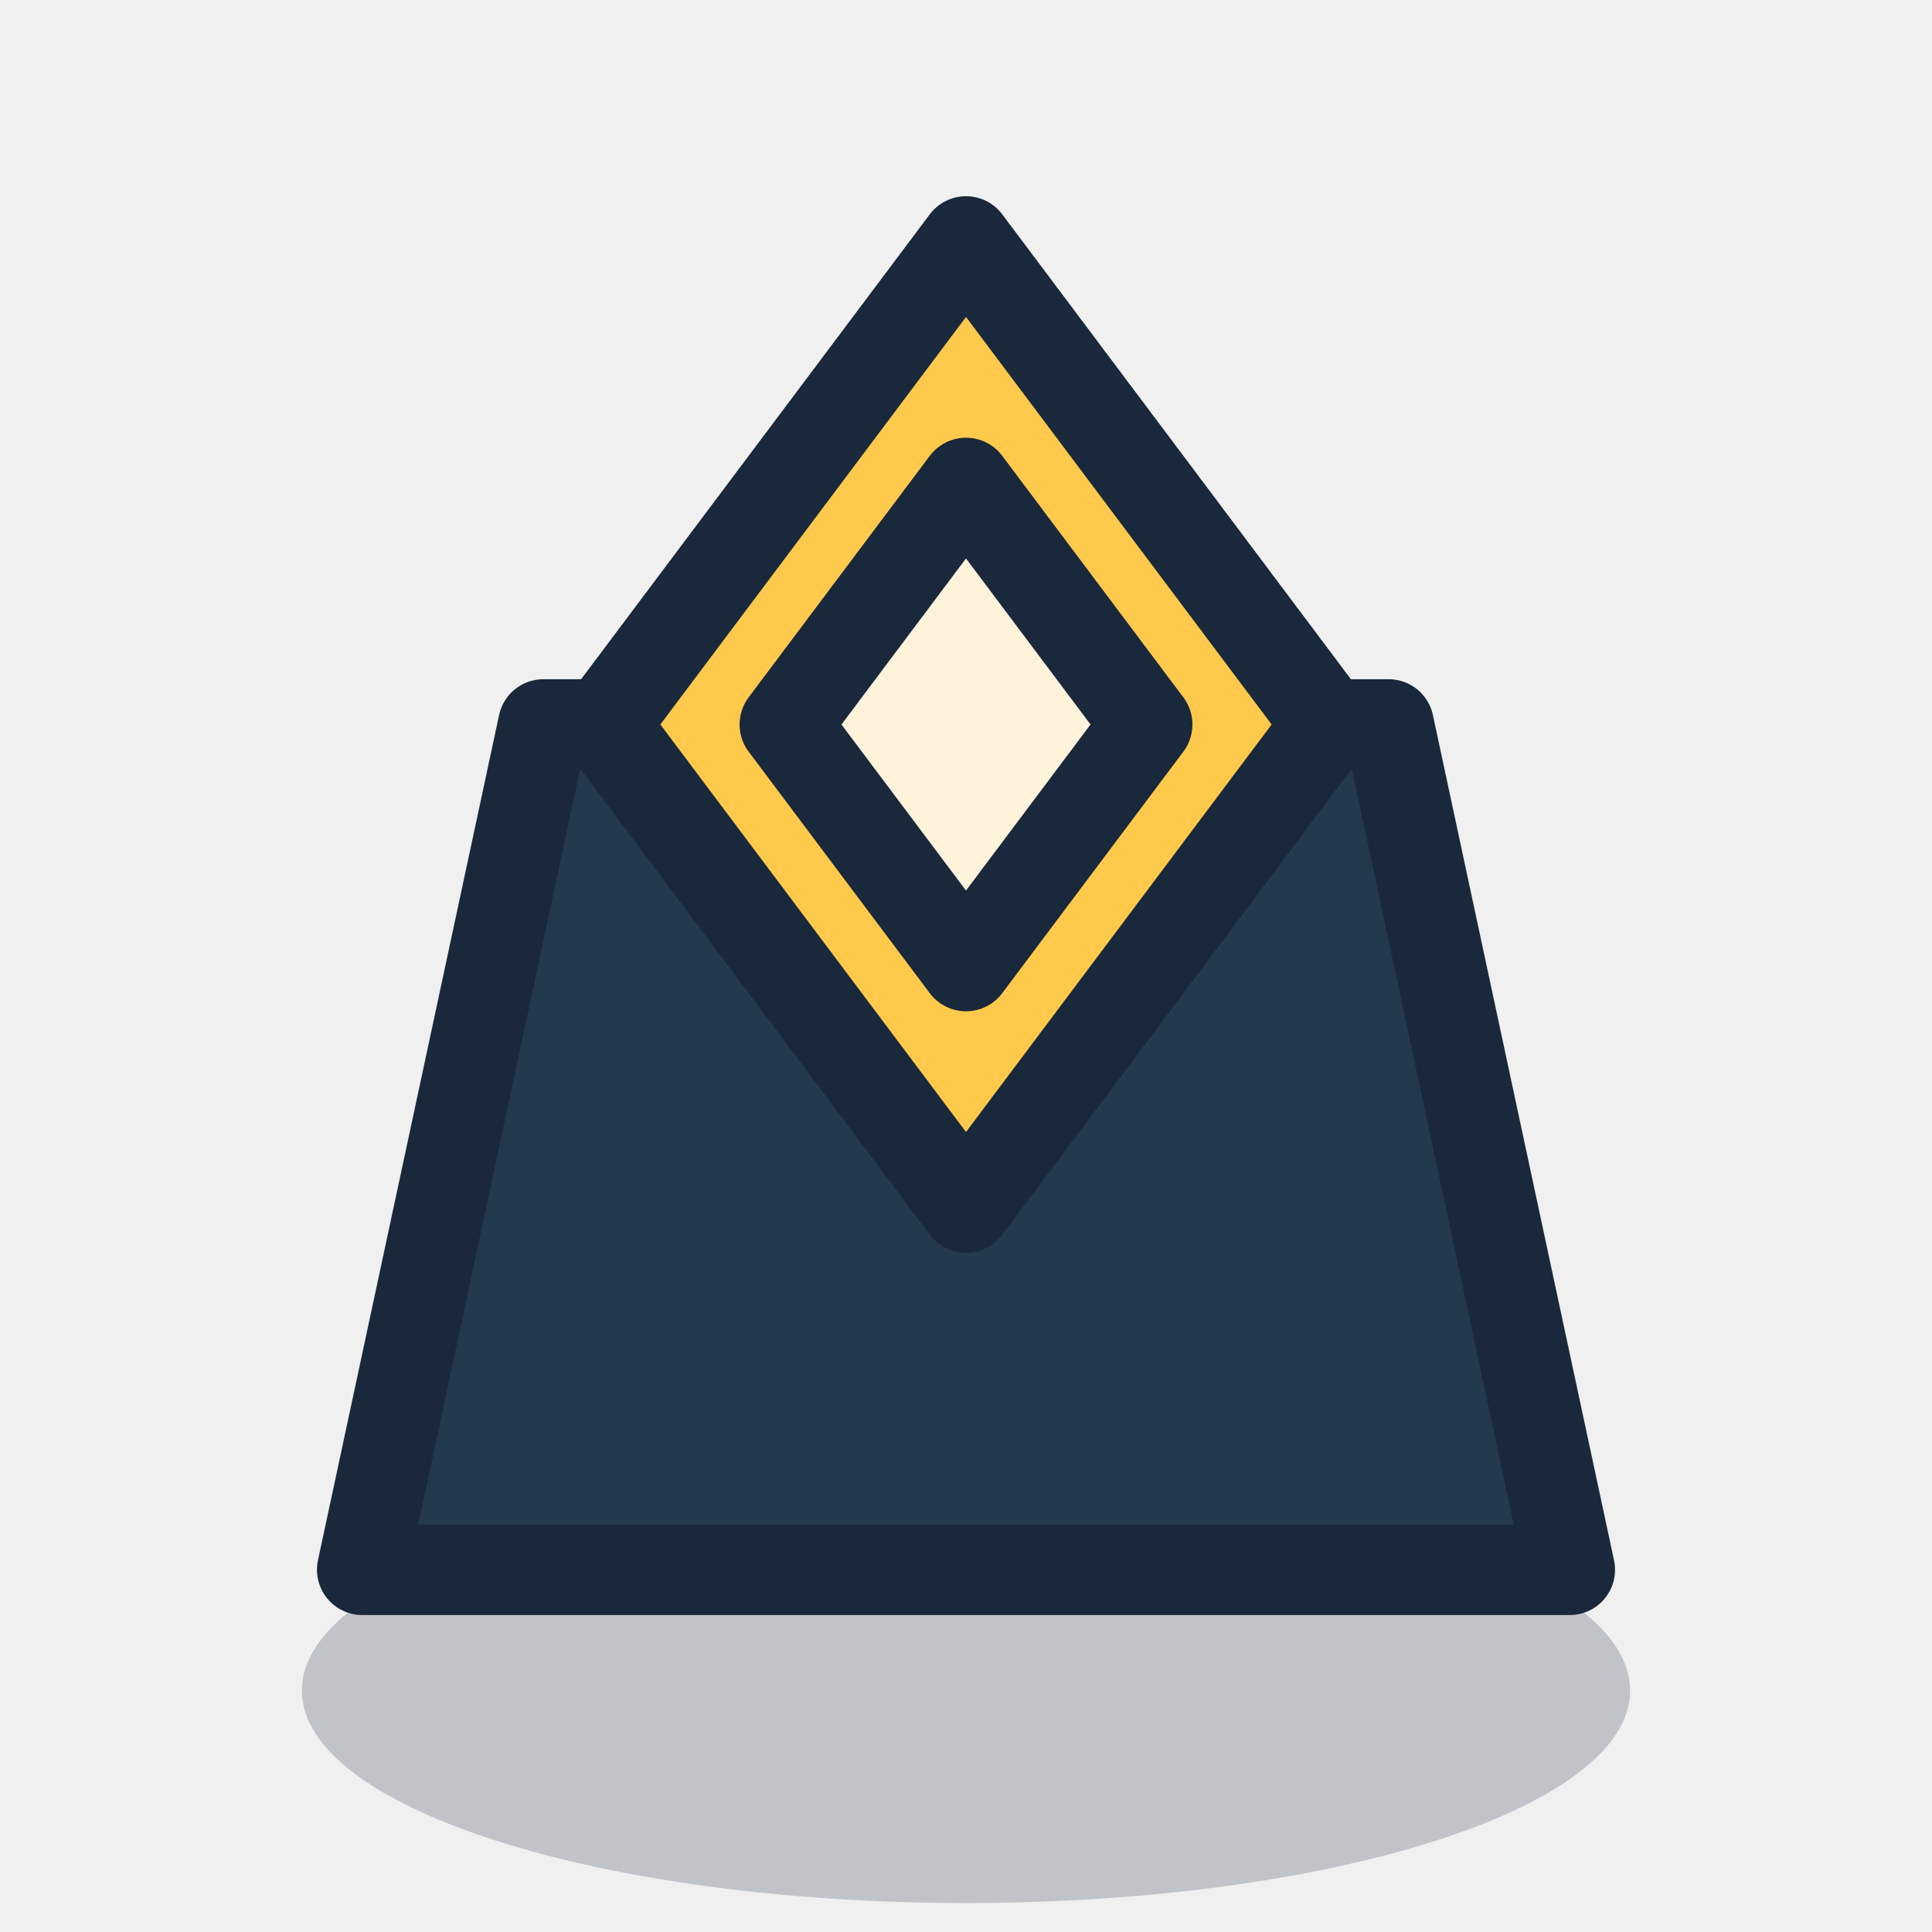
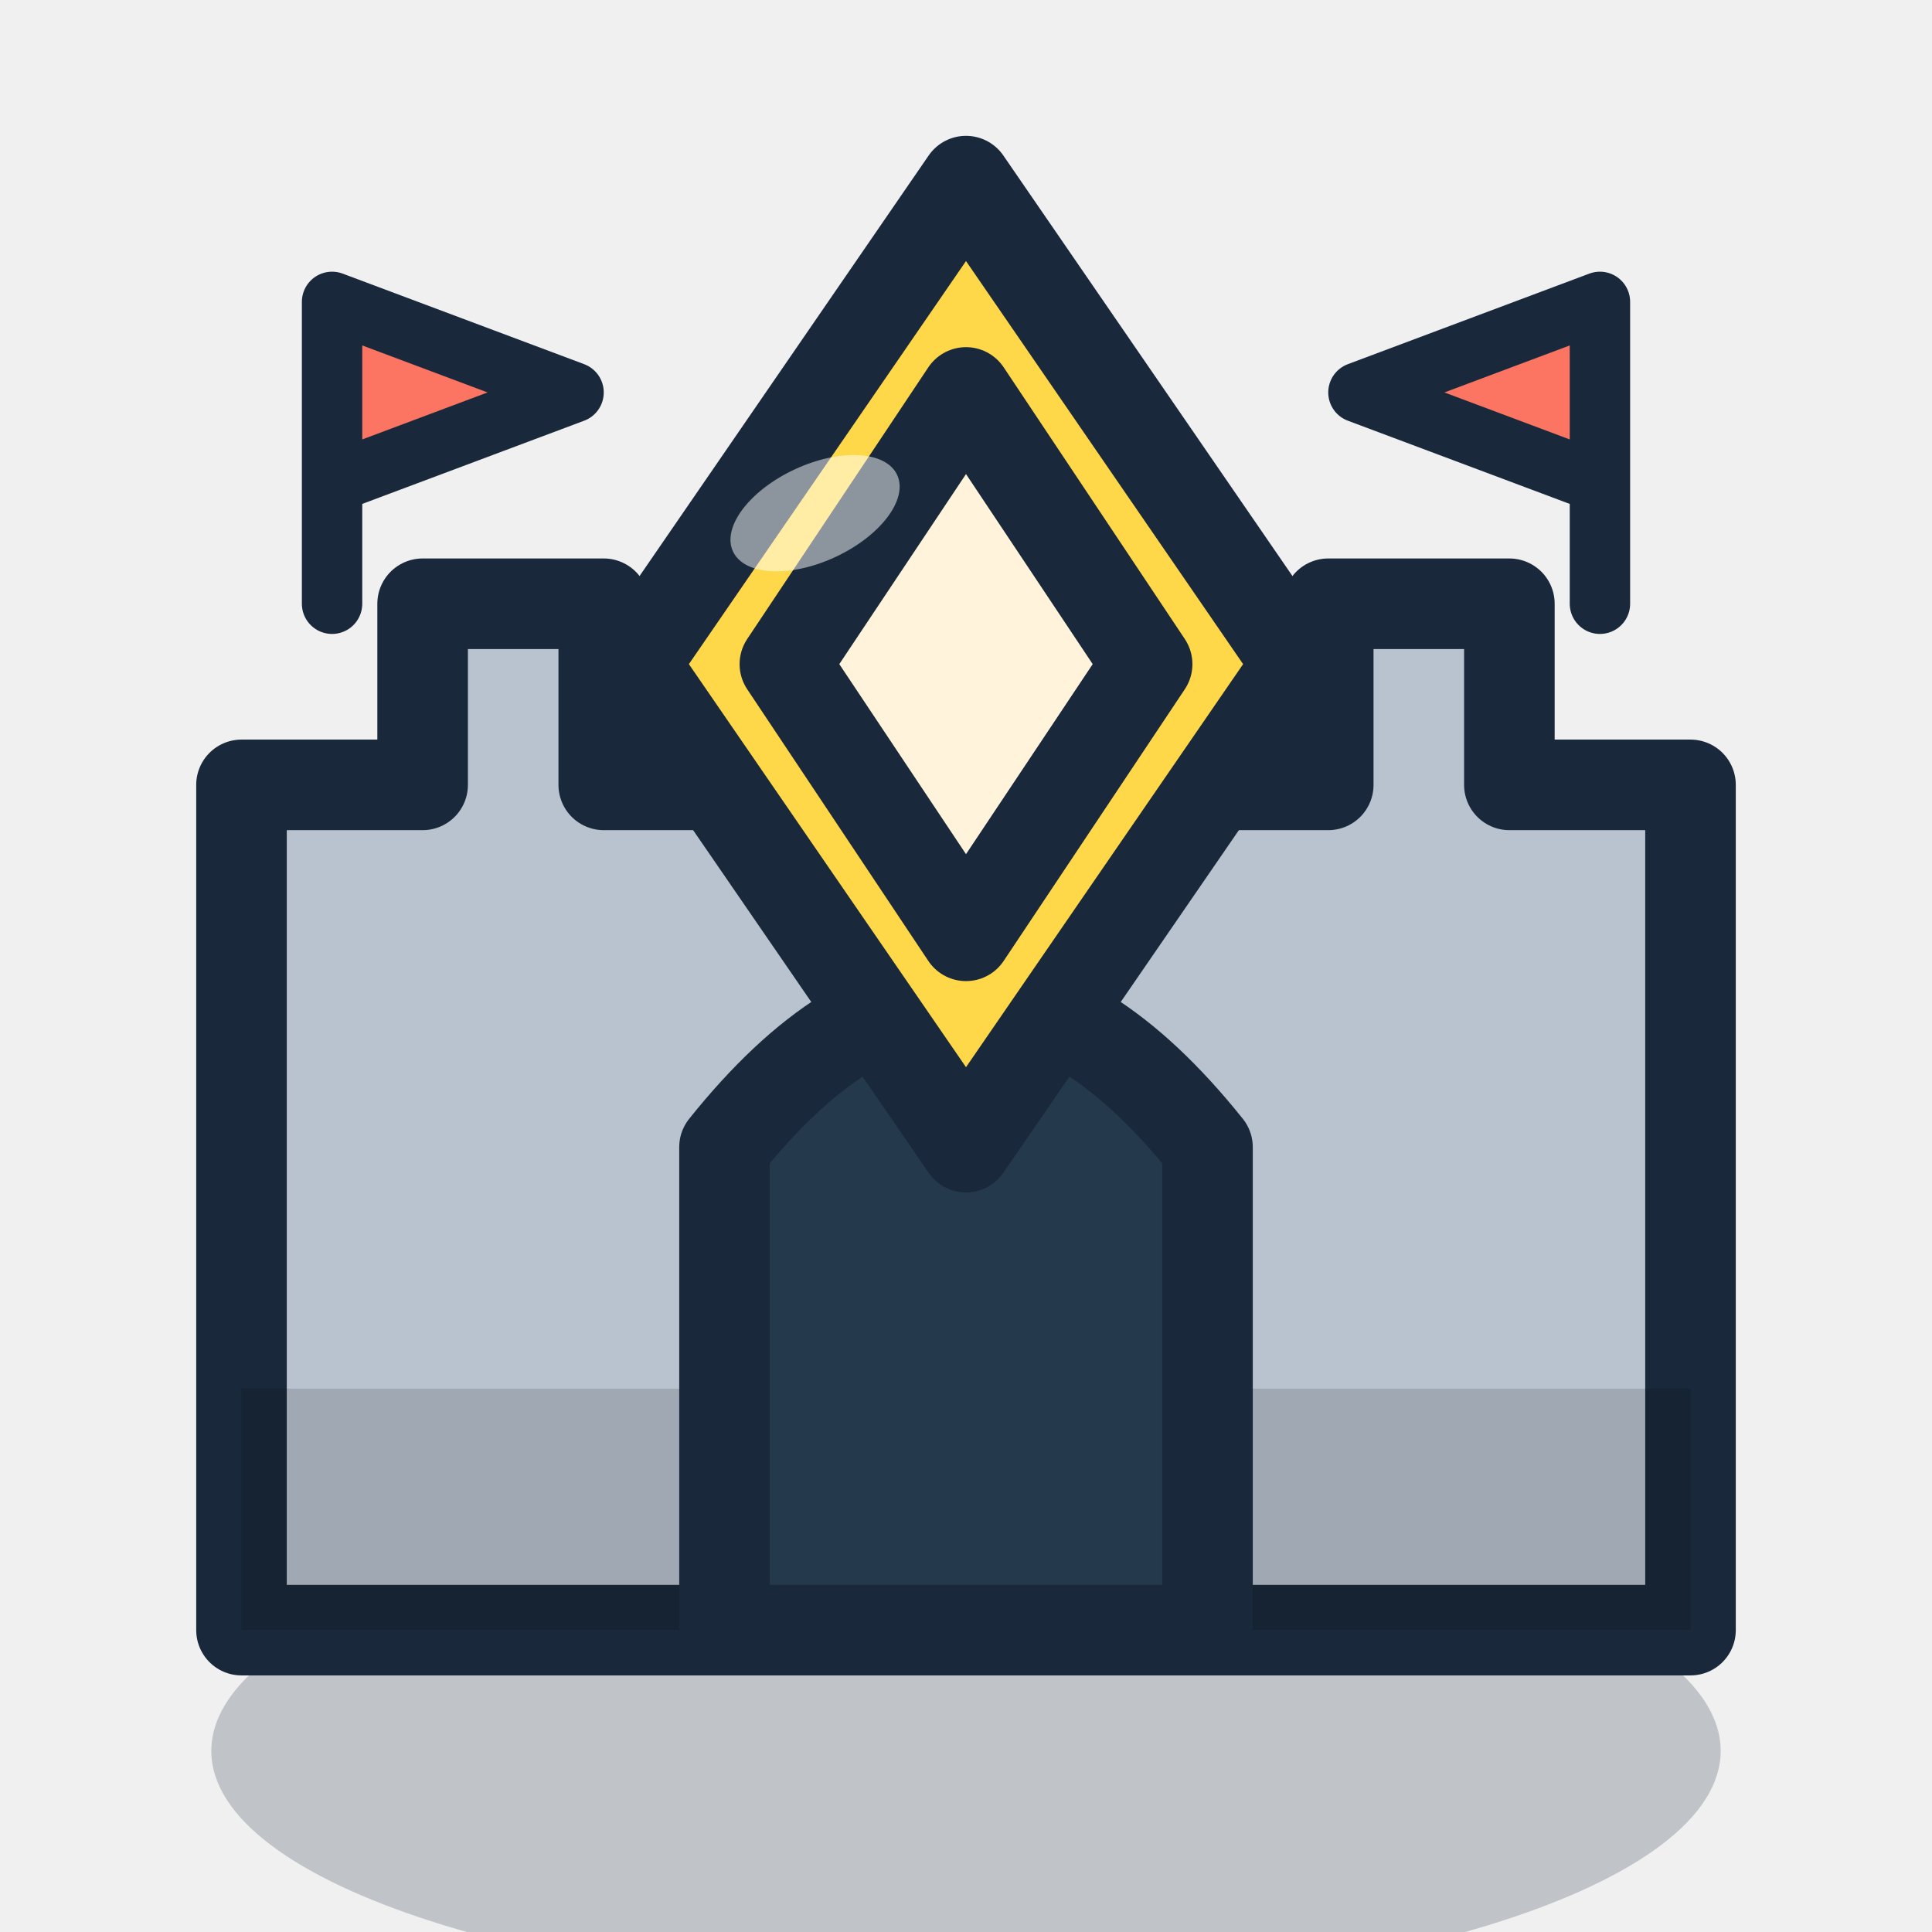
<svg xmlns="http://www.w3.org/2000/svg" viewBox="0 0 64 64" width="64" height="64" role="img">
  <g stroke="#19283A" stroke-width="3" stroke-linejoin="round" stroke-linecap="round">
-     <ellipse cx="32" cy="56" rx="22" ry="7.04" fill="#19283A" opacity="0.22" stroke="none" />
-     <path d="M12 52 L18 24 H46 L52 52 Z" fill="#24394B" />
-     <path d="M32 8 L44 24 L32 40 L20 24 Z" fill="#FFC94B" />
-     <path d="M32 16 L38 24 L32 32 L26 24 Z" fill="#FFF3DC" />
+     <ellipse cx="32" cy="58" rx="25" ry="8" fill="#19283A" opacity="0.22" stroke="none" />
+     <path d="M8 54 V26 H14 V20 H20 V26 H26 V20 H38 V26 H44 V20 H50 V26 H56 V54 Z" fill="#B9C3CF" />
+     <path d="M8 46 H56 V54 H8 Z" fill="#000" opacity="0.14" stroke="none" />
+     <path d="M24 54 V38 Q32 28 40 38 V54 Z" fill="#24394B" />
+     <path d="M32 6 L43 22 L32 38 L21 22 Z" fill="#FFD84A" />
+     <path d="M32 13 L38 22 L32 31 L26 22 Z" fill="#FFF3DC" />
+     <ellipse cx="27" cy="17" rx="3" ry="1.6" fill="#fff" opacity="0.5" stroke="none" transform="rotate(-25 27 17)" />
+     <path d="M11 20 V10 M11 10 L19 13 L11 16 Z M53 20 V10 M53 10 L45 13 L53 16 Z" fill="#FC7462" stroke-width="2" />
  </g>
</svg>
